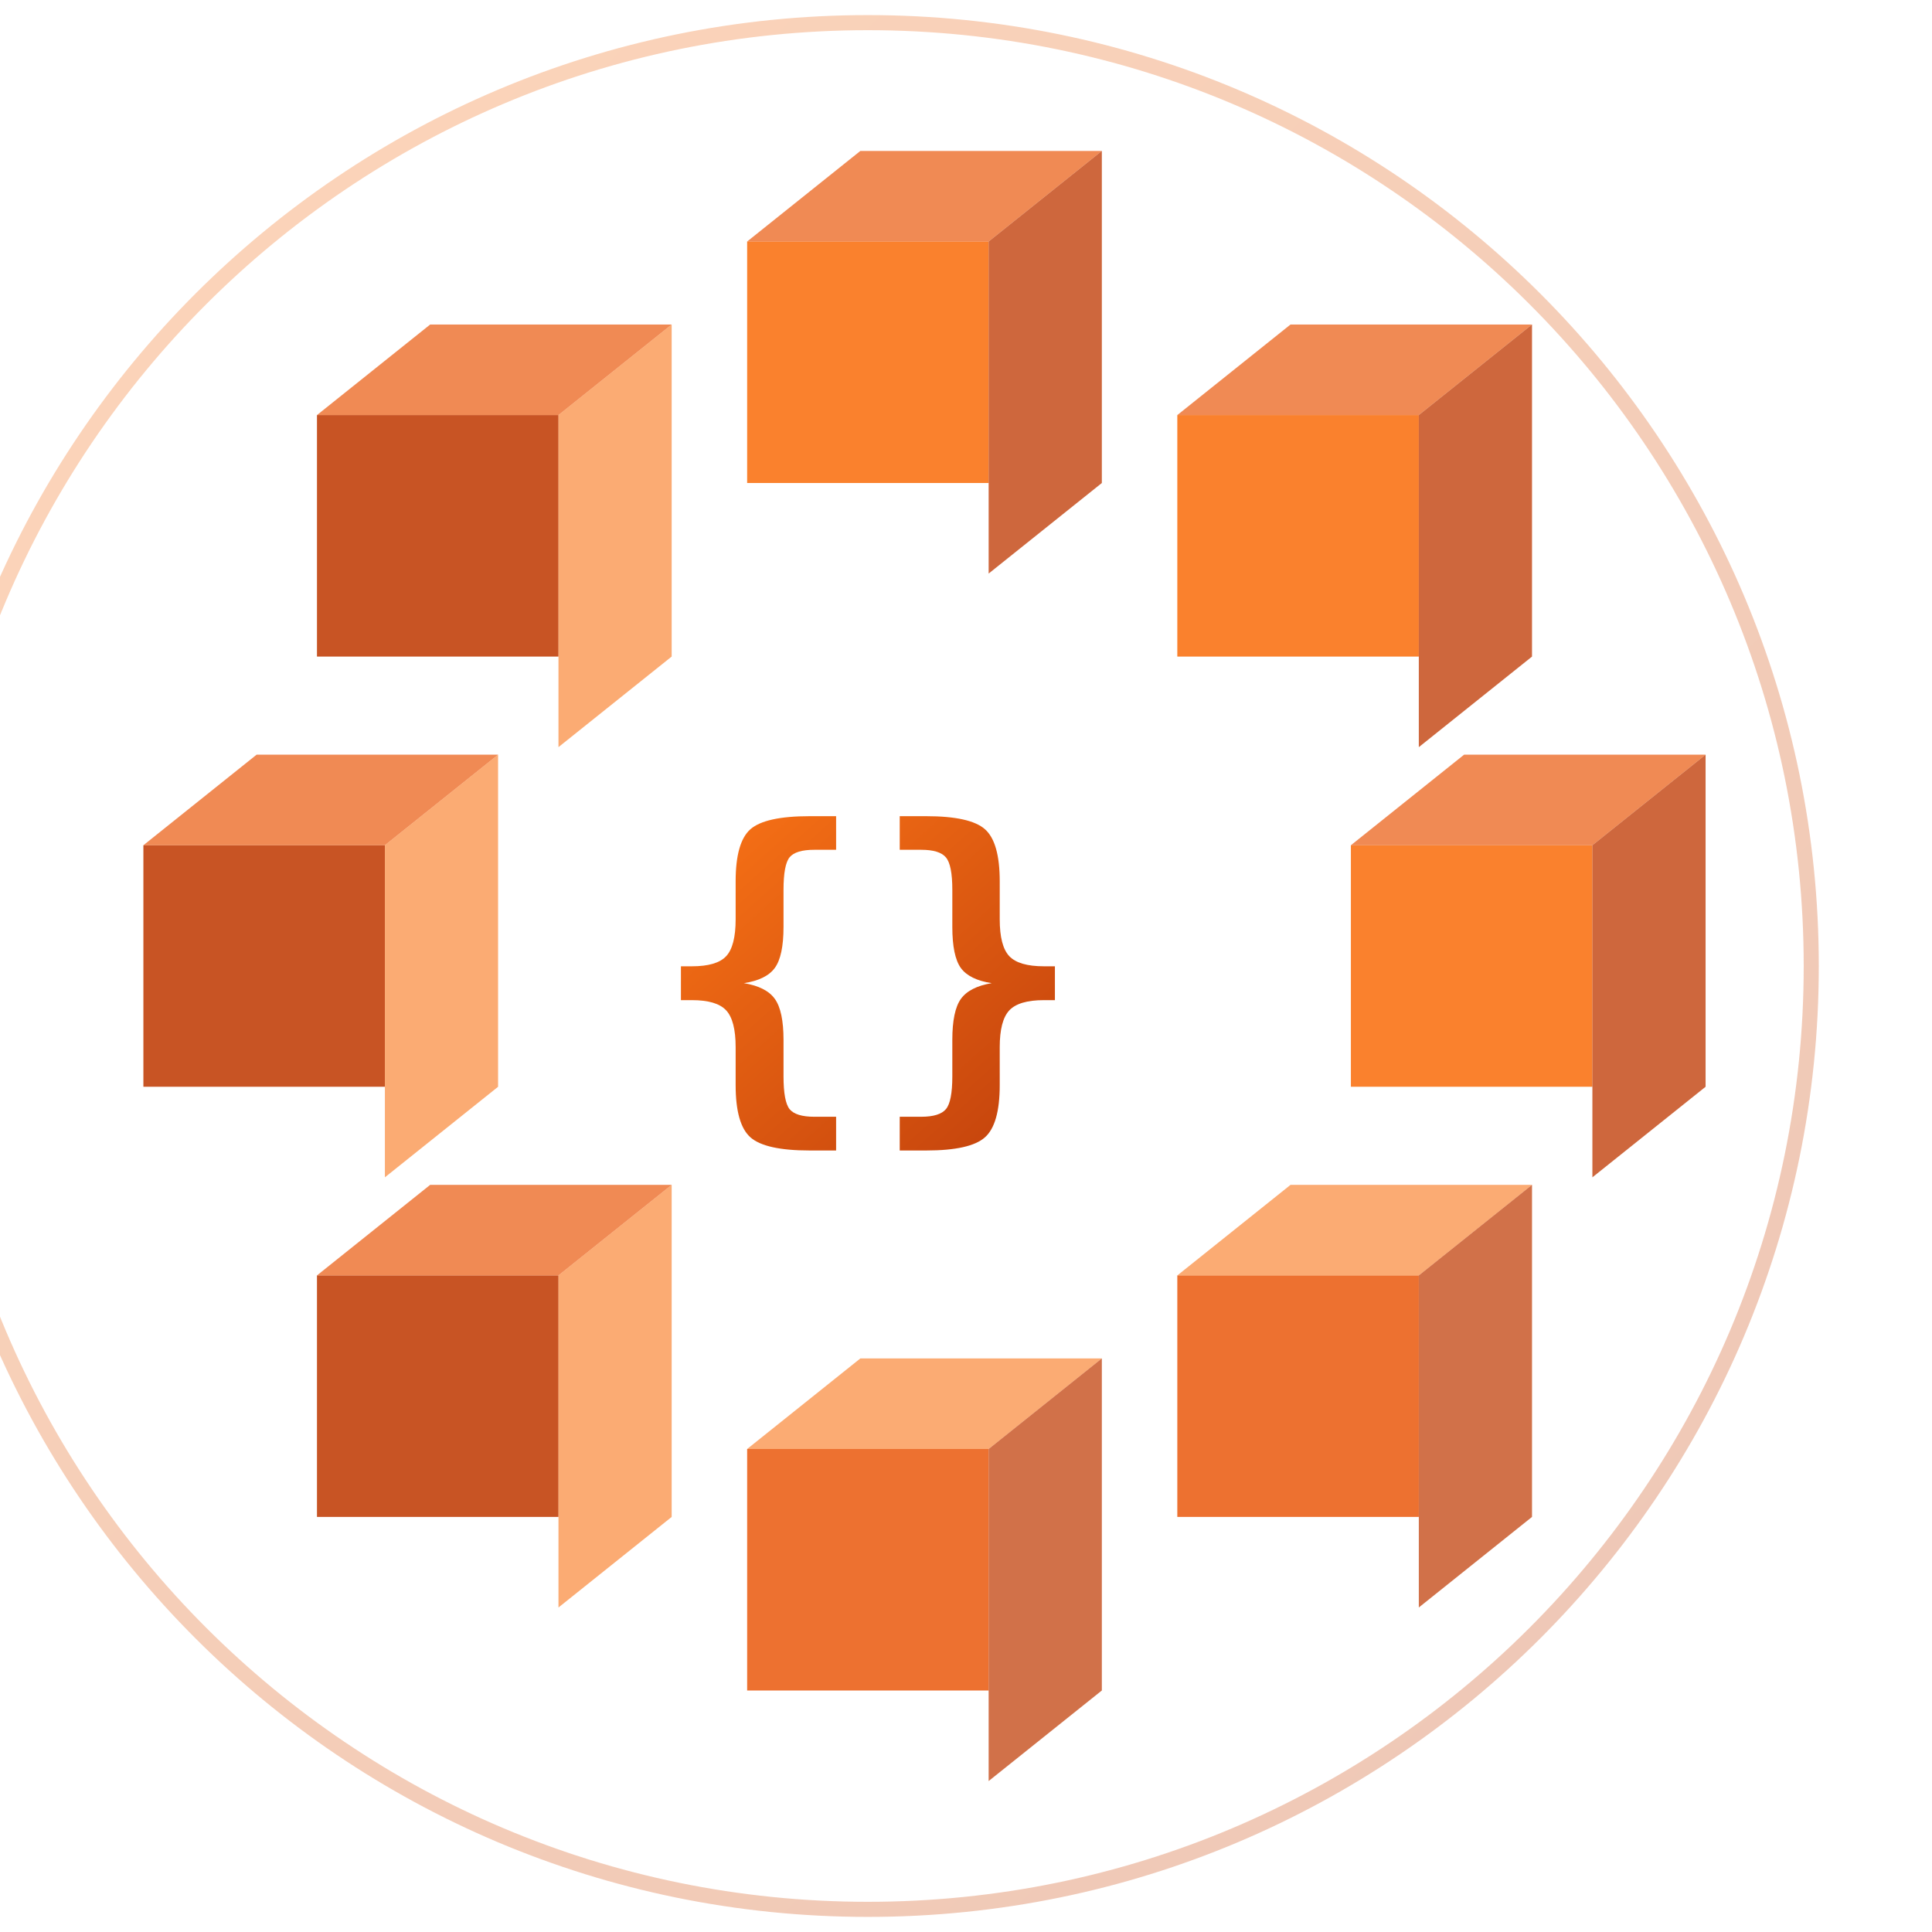
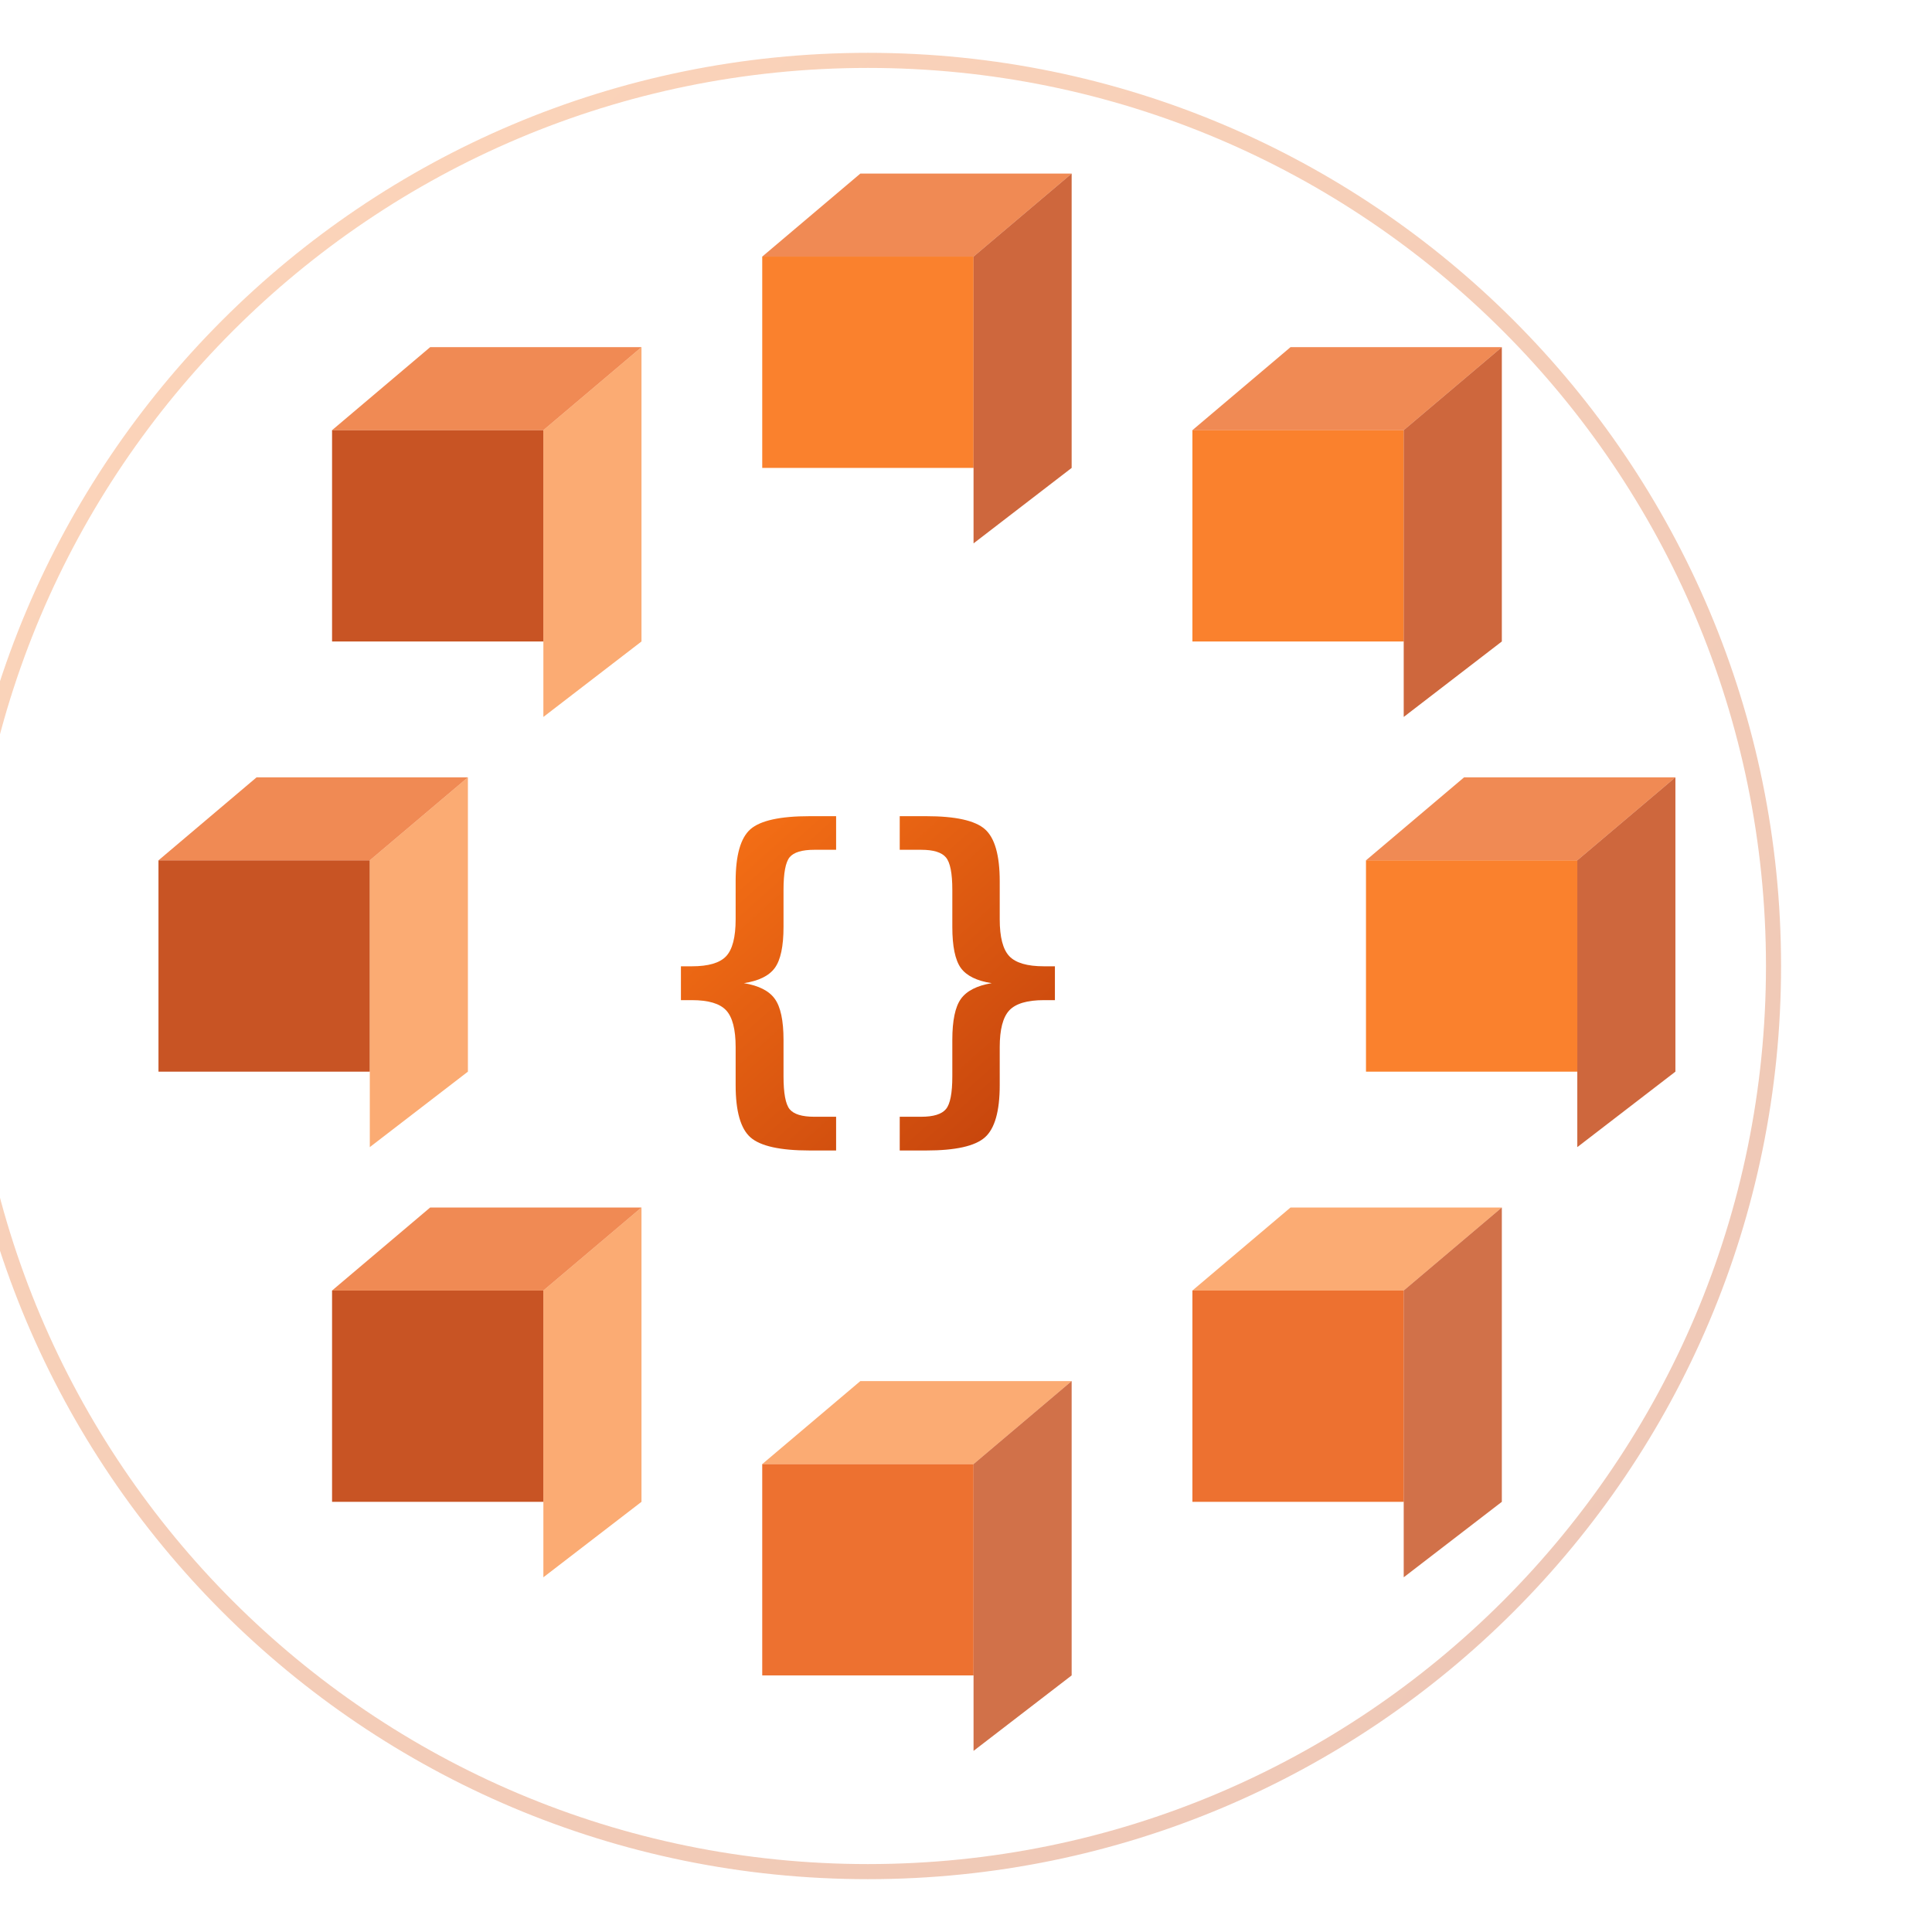
<svg xmlns="http://www.w3.org/2000/svg" viewBox="0 0 256 256">
  <defs>
    <linearGradient id="gradOrange" x1="0%" y1="0%" x2="100%" y2="100%">
      <stop offset="0%" style="stop-color:#f97316;stop-opacity:1" />
      <stop offset="100%" style="stop-color:#c2410c;stop-opacity:1" />
    </linearGradient>
  </defs>
  <g transform="translate(115, 128)">
    <text x="0" y="0" font-size="48" font-weight="bold" fill="url(#gradOrange)" text-anchor="middle" dominant-baseline="central" font-family="monospace">{}</text>
    <g transform="translate(0, -80)">
-       <rect x="-16" y="-16" width="32" height="32" fill="#f97316" opacity="0.9" />
-       <polygon points="-16,-16 -1,-28 31,-28 16,-16" fill="#ea580c" opacity="0.7" />
-       <polygon points="16,-16 31,-28 31,16 16,28" fill="#c2410c" opacity="0.8" />
+       <rect x="-14" y="-14" width="28" height="28" fill="#f97316" opacity="0.9" />
+       <polygon points="-14,-14 -1,-25 27,-25 14,-14" fill="#ea580c" opacity="0.7" />
+       <polygon points="14,-14 27,-25 27,14 14,24" fill="#c2410c" opacity="0.8" />
    </g>
    <g transform="translate(57, -57)">
-       <rect x="-16" y="-16" width="32" height="32" fill="#f97316" opacity="0.9" />
-       <polygon points="-16,-16 -1,-28 31,-28 16,-16" fill="#ea580c" opacity="0.7" />
-       <polygon points="16,-16 31,-28 31,16 16,28" fill="#c2410c" opacity="0.8" />
+       <rect x="-14" y="-14" width="28" height="28" fill="#f97316" opacity="0.9" />
+       <polygon points="-14,-14 -1,-25 27,-25 14,-14" fill="#ea580c" opacity="0.7" />
+       <polygon points="14,-14 27,-25 27,14 14,24" fill="#c2410c" opacity="0.8" />
    </g>
    <g transform="translate(80, 0)">
-       <rect x="-16" y="-16" width="32" height="32" fill="#f97316" opacity="0.9" />
-       <polygon points="-16,-16 -1,-28 31,-28 16,-16" fill="#ea580c" opacity="0.7" />
-       <polygon points="16,-16 31,-28 31,16 16,28" fill="#c2410c" opacity="0.8" />
+       <rect x="-14" y="-14" width="28" height="28" fill="#f97316" opacity="0.9" />
+       <polygon points="-14,-14 -1,-25 27,-25 14,-14" fill="#ea580c" opacity="0.7" />
+       <polygon points="14,-14 27,-25 27,14 14,24" fill="#c2410c" opacity="0.8" />
    </g>
    <g transform="translate(57, 57)">
-       <rect x="-16" y="-16" width="32" height="32" fill="#ea580c" opacity="0.85" />
-       <polygon points="-16,-16 -1,-28 31,-28 16,-16" fill="#f97316" opacity="0.6" />
-       <polygon points="16,-16 31,-28 31,16 16,28" fill="#c2410c" opacity="0.75" />
+       <rect x="-14" y="-14" width="28" height="28" fill="#ea580c" opacity="0.85" />
+       <polygon points="-14,-14 -1,-25 27,-25 14,-14" fill="#f97316" opacity="0.6" />
+       <polygon points="14,-14 27,-25 27,14 14,24" fill="#c2410c" opacity="0.75" />
    </g>
    <g transform="translate(0, 80)">
-       <rect x="-16" y="-16" width="32" height="32" fill="#ea580c" opacity="0.85" />
-       <polygon points="-16,-16 -1,-28 31,-28 16,-16" fill="#f97316" opacity="0.6" />
-       <polygon points="16,-16 31,-28 31,16 16,28" fill="#c2410c" opacity="0.75" />
+       <rect x="-14" y="-14" width="28" height="28" fill="#ea580c" opacity="0.85" />
+       <polygon points="-14,-14 -1,-25 27,-25 14,-14" fill="#f97316" opacity="0.6" />
+       <polygon points="14,-14 27,-25 27,14 14,24" fill="#c2410c" opacity="0.75" />
    </g>
    <g transform="translate(-57, 57)">
-       <rect x="-16" y="-16" width="32" height="32" fill="#c2410c" opacity="0.9" />
-       <polygon points="-16,-16 -1,-28 31,-28 16,-16" fill="#ea580c" opacity="0.7" />
-       <polygon points="16,-16 31,-28 31,16 16,28" fill="#f97316" opacity="0.6" />
+       <rect x="-14" y="-14" width="28" height="28" fill="#c2410c" opacity="0.9" />
+       <polygon points="-14,-14 -1,-25 27,-25 14,-14" fill="#ea580c" opacity="0.7" />
+       <polygon points="14,-14 27,-25 27,14 14,24" fill="#f97316" opacity="0.6" />
    </g>
    <g transform="translate(-80, 0)">
-       <rect x="-16" y="-16" width="32" height="32" fill="#c2410c" opacity="0.9" />
-       <polygon points="-16,-16 -1,-28 31,-28 16,-16" fill="#ea580c" opacity="0.7" />
-       <polygon points="16,-16 31,-28 31,16 16,28" fill="#f97316" opacity="0.6" />
+       <rect x="-14" y="-14" width="28" height="28" fill="#c2410c" opacity="0.9" />
+       <polygon points="-14,-14 -1,-25 27,-25 14,-14" fill="#ea580c" opacity="0.7" />
+       <polygon points="14,-14 27,-25 27,14 14,24" fill="#f97316" opacity="0.6" />
    </g>
    <g transform="translate(-57, -57)">
-       <rect x="-16" y="-16" width="32" height="32" fill="#c2410c" opacity="0.9" />
-       <polygon points="-16,-16 -1,-28 31,-28 16,-16" fill="#ea580c" opacity="0.7" />
-       <polygon points="16,-16 31,-28 31,16 16,28" fill="#f97316" opacity="0.6" />
+       <rect x="-14" y="-14" width="28" height="28" fill="#c2410c" opacity="0.9" />
+       <polygon points="-14,-14 -1,-25 27,-25 14,-14" fill="#ea580c" opacity="0.7" />
+       <polygon points="14,-14 27,-25 27,14 14,24" fill="#f97316" opacity="0.6" />
    </g>
  </g>
-   <circle cx="115" cy="128" r="125" fill="none" stroke="url(#gradOrange)" stroke-width="2" opacity="0.3" />
+   <circle cx="115" cy="128" r="120" fill="none" stroke="url(#gradOrange)" stroke-width="2" opacity="0.3" />
</svg>
